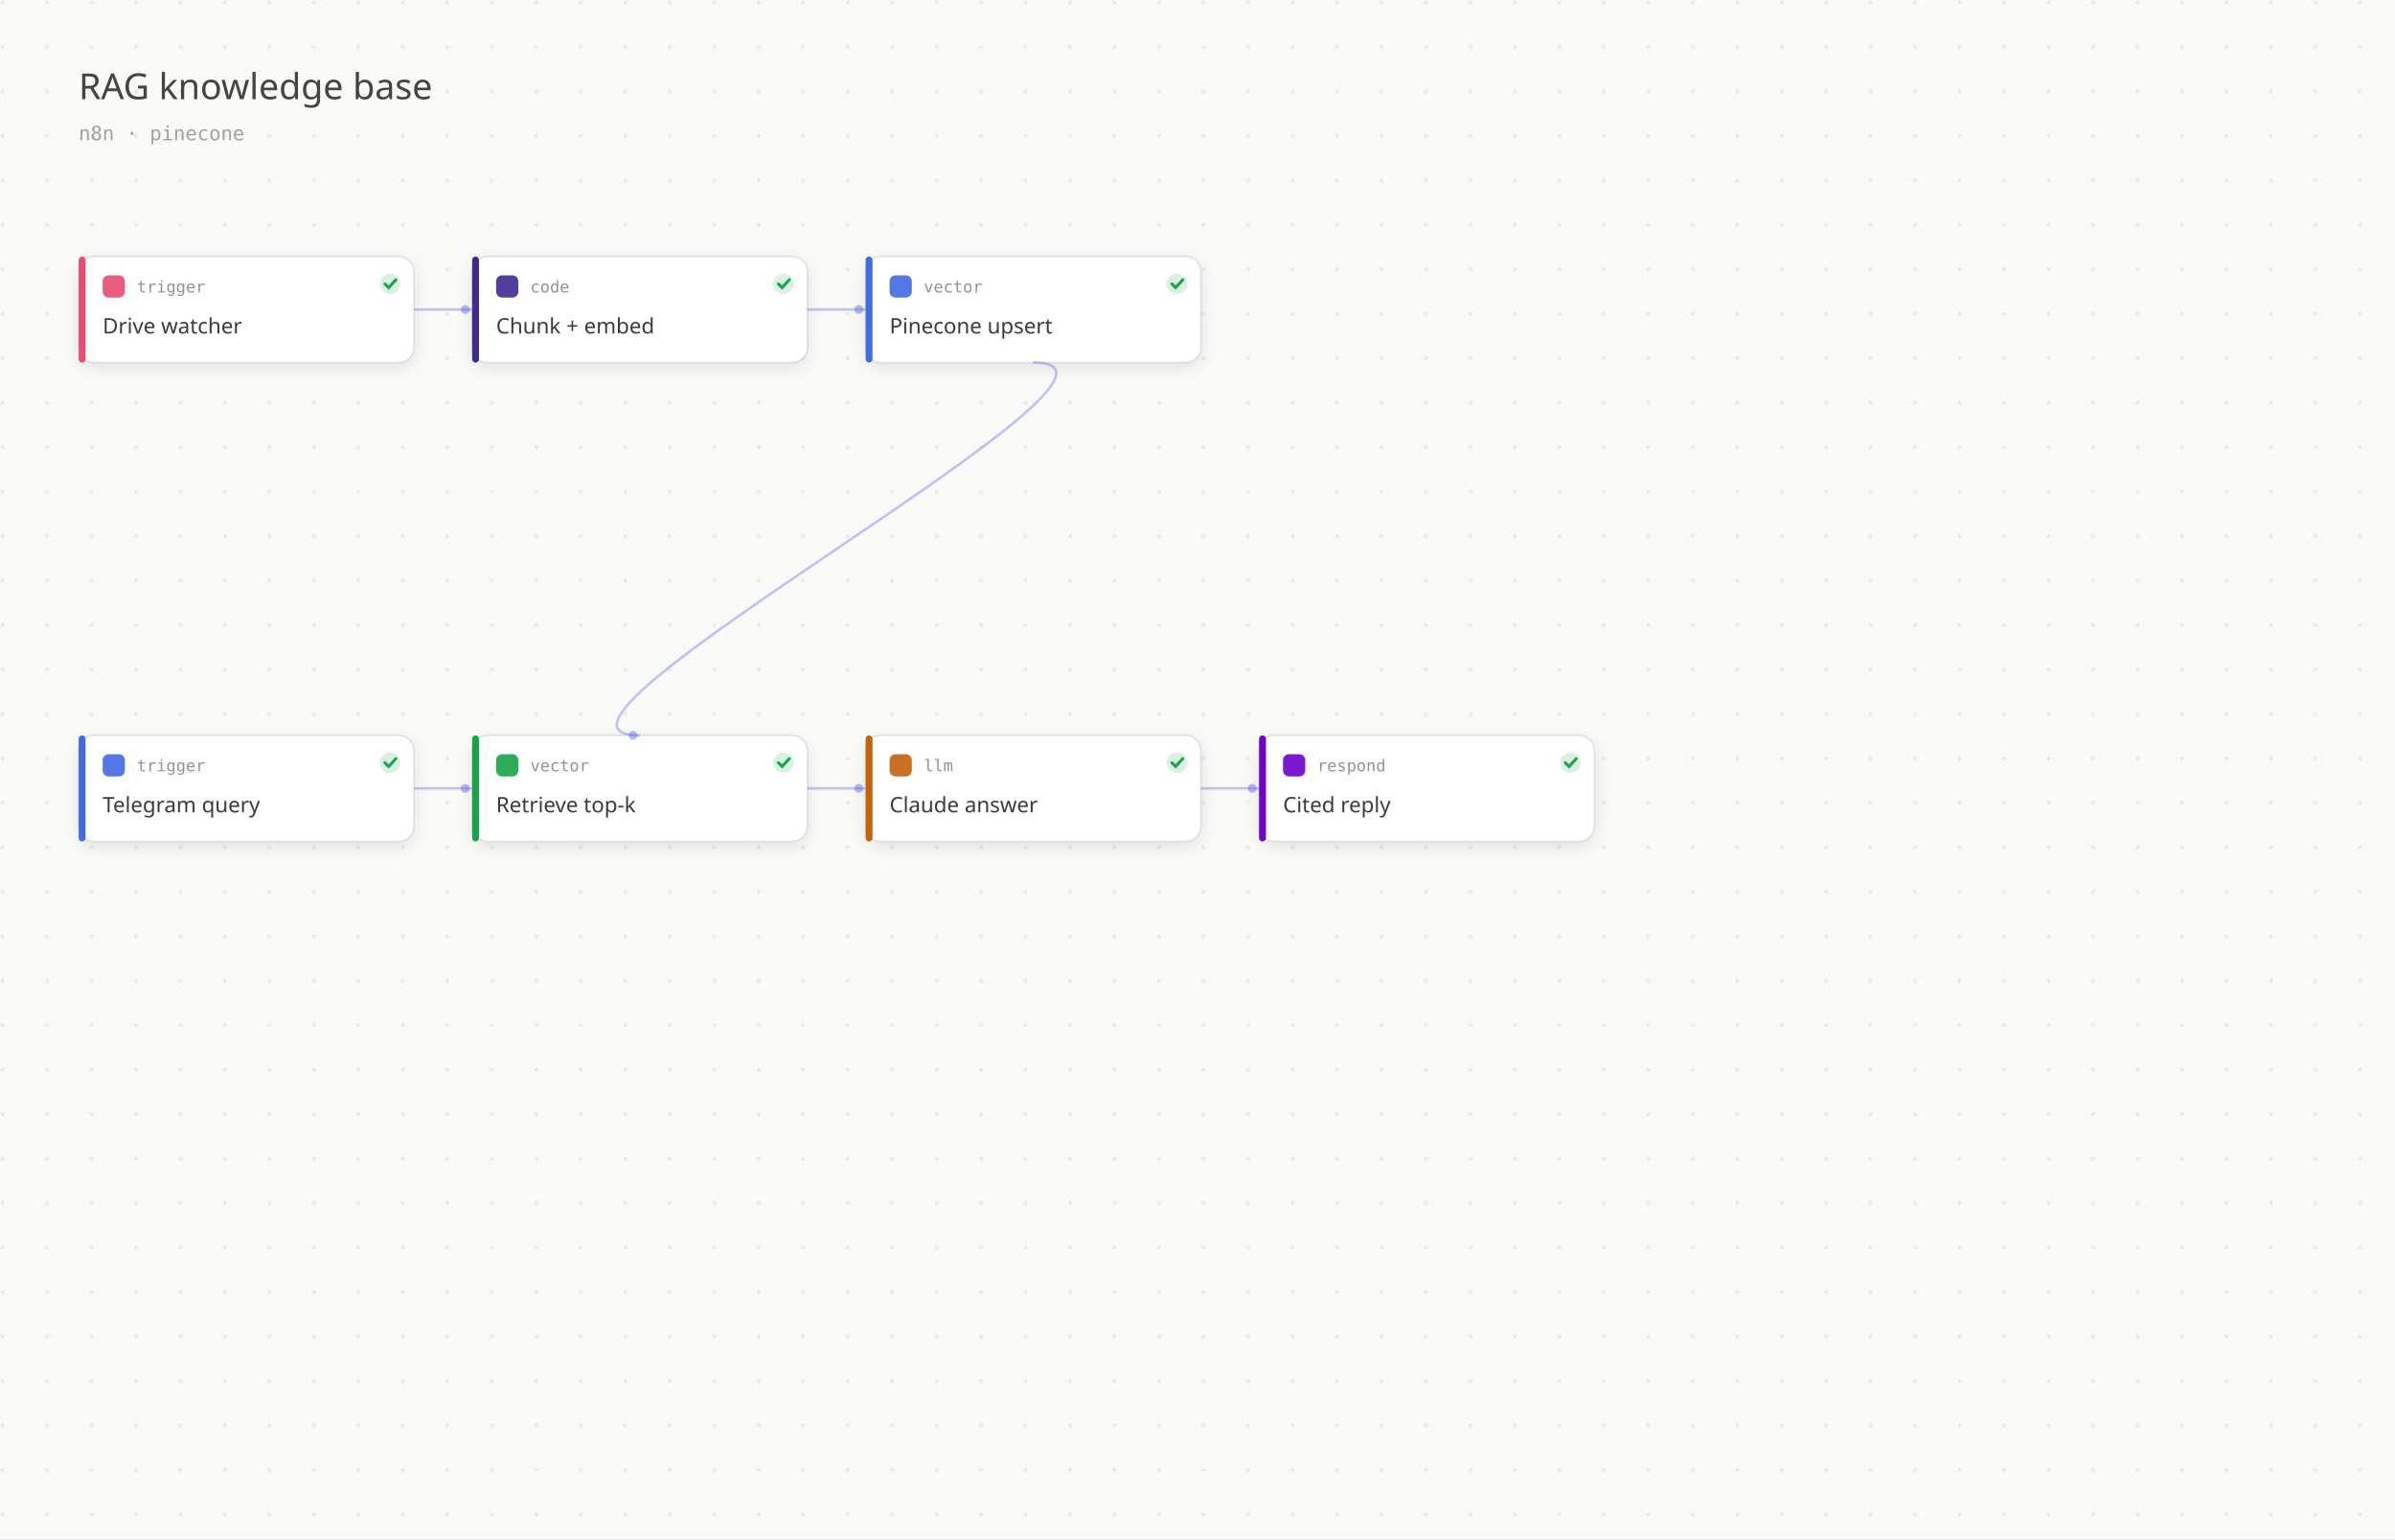
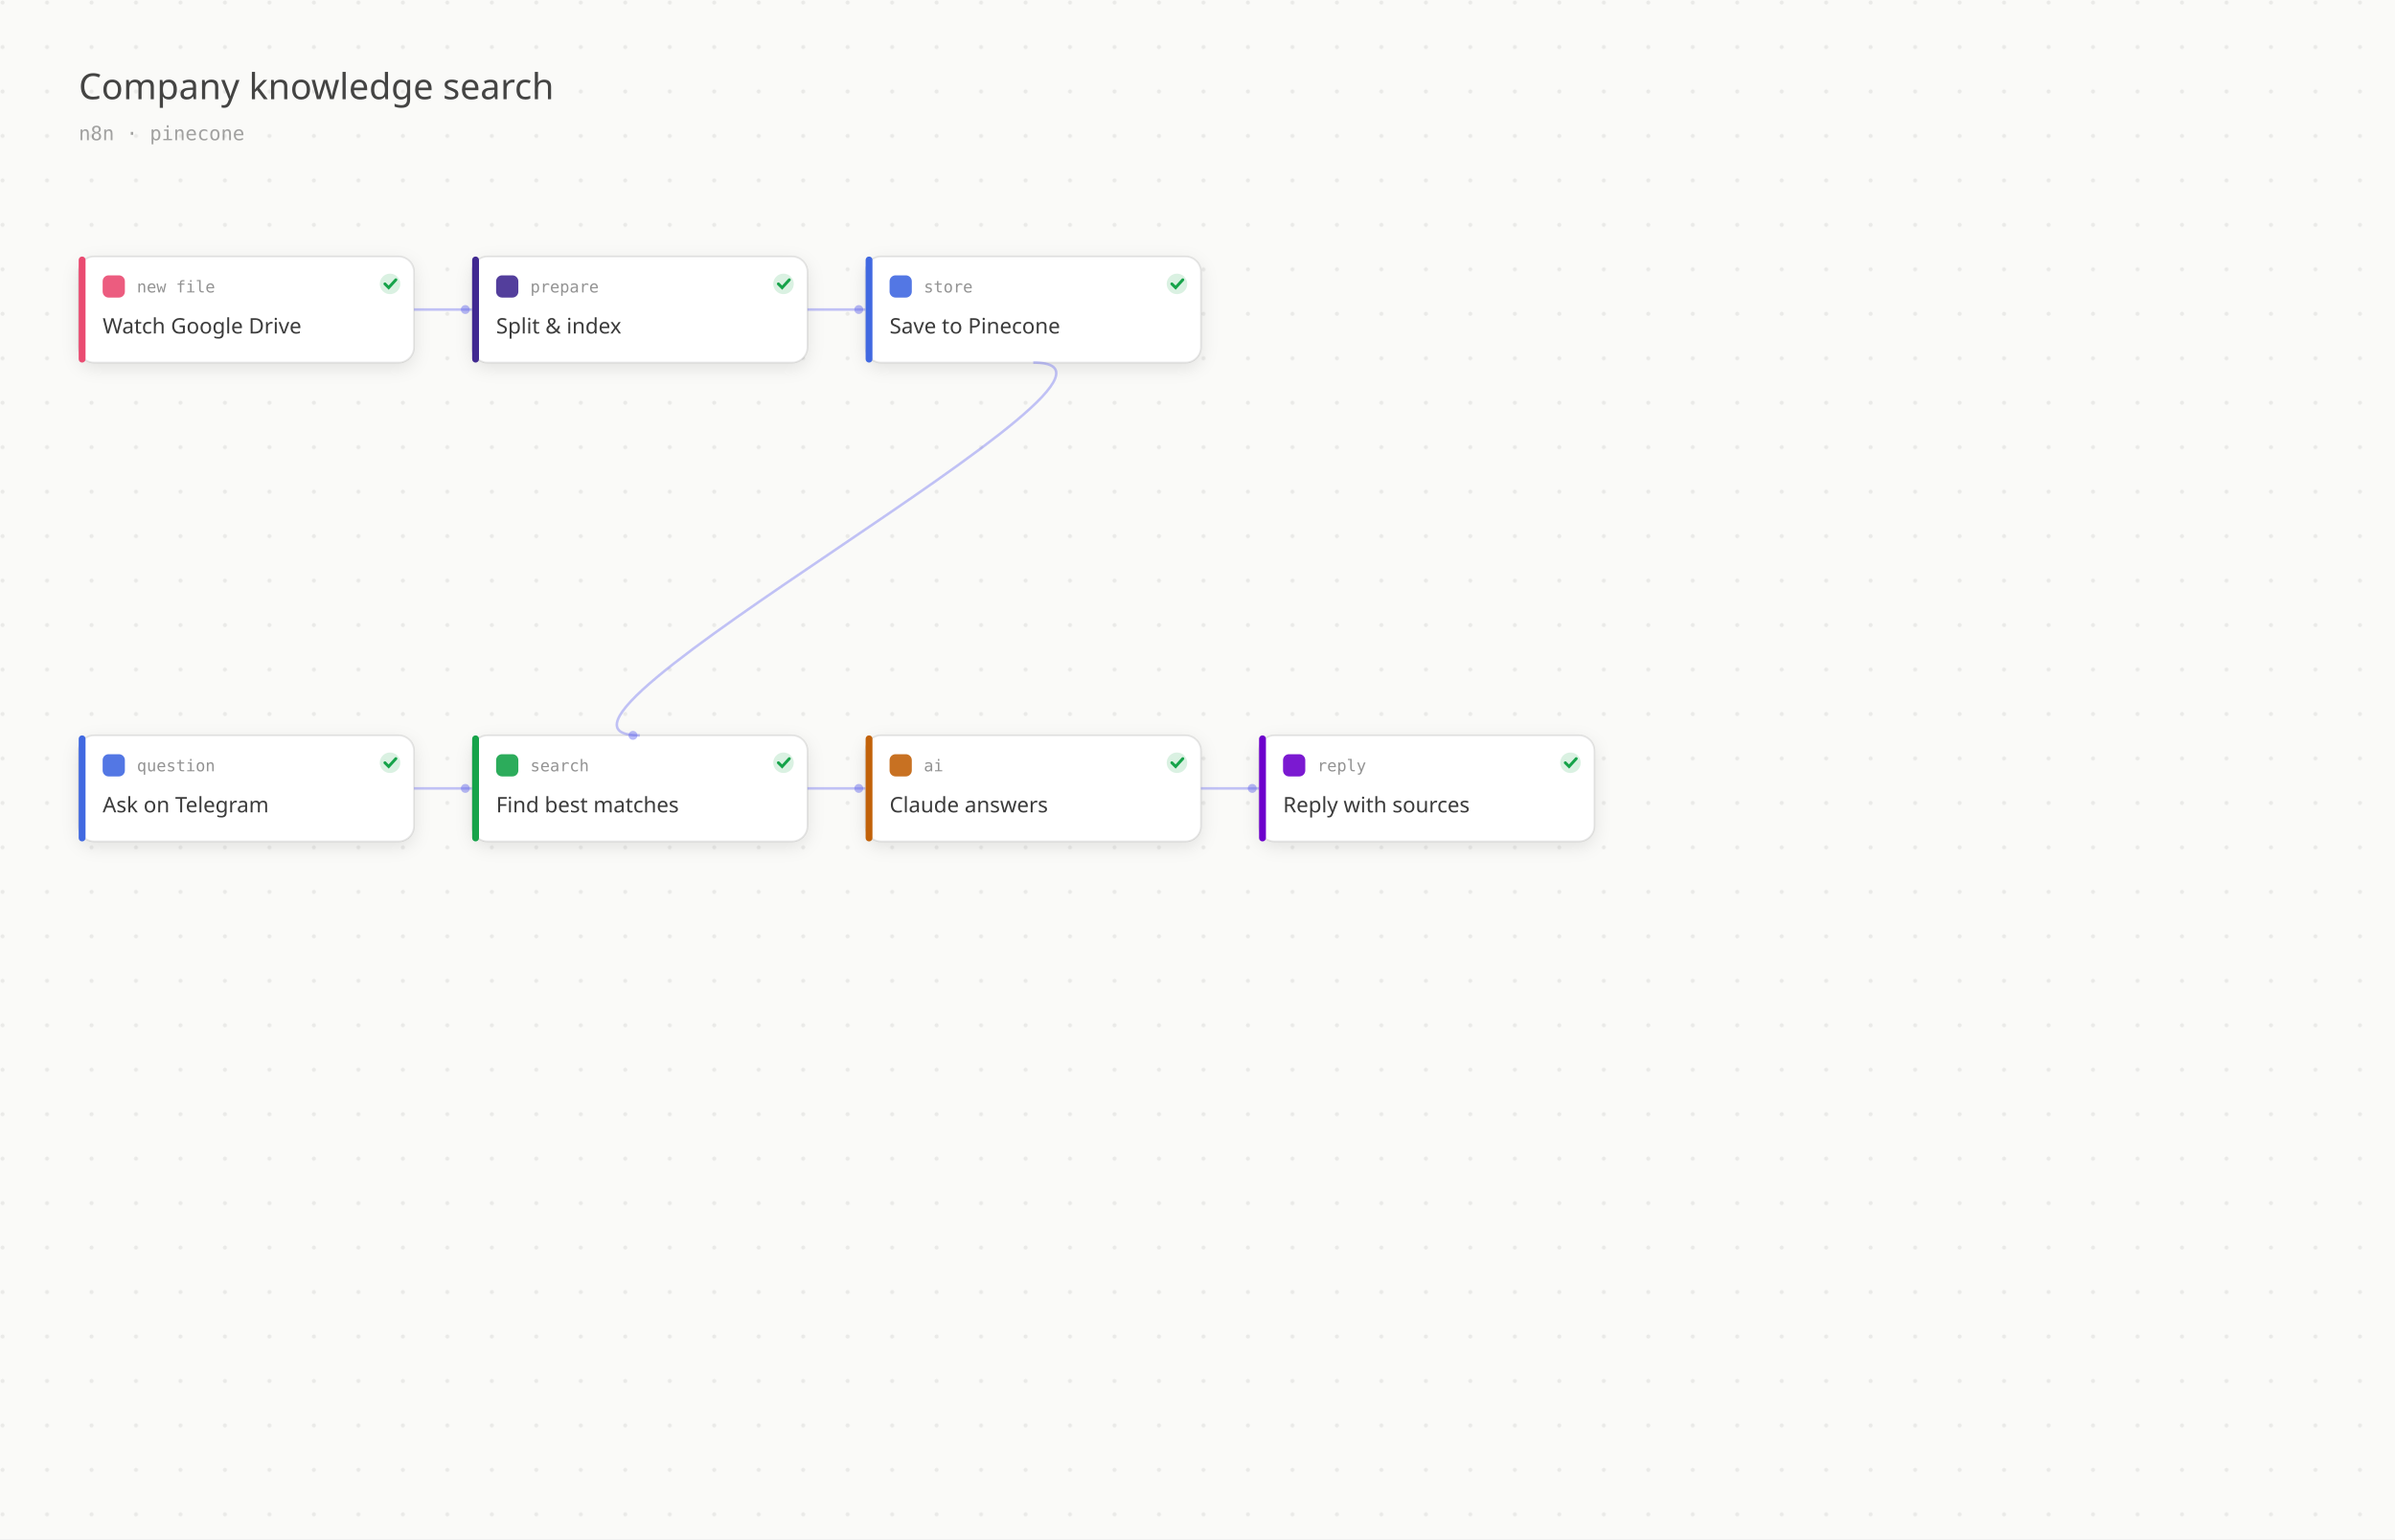
- <svg xmlns="http://www.w3.org/2000/svg" viewBox="0 0 1400 900" width="1400" height="900" role="img" aria-label="rag pipeline">
+ <svg xmlns="http://www.w3.org/2000/svg" viewBox="0 0 1400 900" width="1400" height="900" role="img" aria-label="company knowledge search">
  <defs>
    <pattern id="dots" width="26" height="26" patternUnits="userSpaceOnUse">
      <circle cx="1.5" cy="1.5" r="1.2" fill="#111" fill-opacity=".07" />
    </pattern>
    <filter id="sh" x="-40%" y="-40%" width="180%" height="180%">
      <feDropShadow dx="0" dy="3" stdDeviation="5" flood-color="#000" flood-opacity=".10" />
    </filter>
  </defs>
  <rect width="1400" height="900" fill="#FAFAF8" />
  <rect width="1400" height="900" fill="url(#dots)" />
-   <text x="46" y="58" font-family="IBM Plex Sans,system-ui,sans-serif" font-size="21" fill="#111" fill-opacity=".78">RAG knowledge base</text>
+   <text x="46" y="58" font-family="IBM Plex Sans,system-ui,sans-serif" font-size="21" fill="#111" fill-opacity=".78">Company knowledge search</text>
  <text x="46" y="82" font-family="ui-monospace,monospace" font-size="11.5" fill="#111" fill-opacity=".38">n8n · pinecone</text>
  <g filter="url(#sh)">
    <rect x="46" y="150" width="196" height="62" rx="9" fill="#fff" stroke="#111" stroke-opacity=".10" />
  </g>
  <rect x="46" y="150" width="4" height="62" rx="2" fill="#EA4B71" />
  <rect x="60" y="161" width="13" height="13" rx="3.5" fill="#EA4B71" fill-opacity=".9" />
-   <text x="80" y="171" font-family="ui-monospace,monospace" font-size="9.5" fill="#111" fill-opacity=".45">trigger</text>
-   <text x="60" y="195" font-family="IBM Plex Sans,system-ui,sans-serif" font-size="12.5" fill="#111" fill-opacity=".82">Drive watcher</text>
+   <text x="80" y="171" font-family="ui-monospace,monospace" font-size="9.5" fill="#111" fill-opacity=".45">new file</text>
+   <text x="60" y="195" font-family="IBM Plex Sans,system-ui,sans-serif" font-size="12.5" fill="#111" fill-opacity=".82">Watch Google Drive</text>
  <circle cx="228" cy="166" r="6" fill="#16a34a" fill-opacity=".16" />
  <path d="M225,166 l2.2,2.2 l4.2,-4.6" stroke="#16a34a" stroke-width="1.7" fill="none" stroke-linecap="round" />
  <path d="M242,181.0 C270,181.0 248,181.0 276,181.0" fill="none" stroke="#6366f1" stroke-opacity=".38" stroke-width="1.5" />
  <circle cx="272" cy="181.0" r="2.6" fill="#6366f1" fill-opacity=".45" />
  <g filter="url(#sh)">
    <rect x="276" y="150" width="196" height="62" rx="9" fill="#fff" stroke="#111" stroke-opacity=".10" />
  </g>
  <rect x="276" y="150" width="4" height="62" rx="2" fill="#412991" />
  <rect x="290" y="161" width="13" height="13" rx="3.5" fill="#412991" fill-opacity=".9" />
-   <text x="310" y="171" font-family="ui-monospace,monospace" font-size="9.5" fill="#111" fill-opacity=".45">code</text>
-   <text x="290" y="195" font-family="IBM Plex Sans,system-ui,sans-serif" font-size="12.5" fill="#111" fill-opacity=".82">Chunk + embed</text>
+   <text x="310" y="171" font-family="ui-monospace,monospace" font-size="9.5" fill="#111" fill-opacity=".45">prepare</text>
+   <text x="290" y="195" font-family="IBM Plex Sans,system-ui,sans-serif" font-size="12.5" fill="#111" fill-opacity=".82">Split &amp; index</text>
  <circle cx="458" cy="166" r="6" fill="#16a34a" fill-opacity=".16" />
  <path d="M455,166 l2.2,2.2 l4.2,-4.6" stroke="#16a34a" stroke-width="1.7" fill="none" stroke-linecap="round" />
  <path d="M472,181.0 C500,181.0 478,181.0 506,181.0" fill="none" stroke="#6366f1" stroke-opacity=".38" stroke-width="1.5" />
  <circle cx="502" cy="181.0" r="2.6" fill="#6366f1" fill-opacity=".45" />
  <g filter="url(#sh)">
    <rect x="506" y="150" width="196" height="62" rx="9" fill="#fff" stroke="#111" stroke-opacity=".10" />
  </g>
  <rect x="506" y="150" width="4" height="62" rx="2" fill="#4169E1" />
  <rect x="520" y="161" width="13" height="13" rx="3.5" fill="#4169E1" fill-opacity=".9" />
-   <text x="540" y="171" font-family="ui-monospace,monospace" font-size="9.5" fill="#111" fill-opacity=".45">vector</text>
-   <text x="520" y="195" font-family="IBM Plex Sans,system-ui,sans-serif" font-size="12.5" fill="#111" fill-opacity=".82">Pinecone upsert</text>
+   <text x="540" y="171" font-family="ui-monospace,monospace" font-size="9.5" fill="#111" fill-opacity=".45">store</text>
+   <text x="520" y="195" font-family="IBM Plex Sans,system-ui,sans-serif" font-size="12.5" fill="#111" fill-opacity=".82">Save to Pinecone</text>
  <circle cx="688" cy="166" r="6" fill="#16a34a" fill-opacity=".16" />
  <path d="M685,166 l2.2,2.2 l4.2,-4.6" stroke="#16a34a" stroke-width="1.7" fill="none" stroke-linecap="round" />
  <g filter="url(#sh)">
    <rect x="46" y="430" width="196" height="62" rx="9" fill="#fff" stroke="#111" stroke-opacity=".10" />
  </g>
  <rect x="46" y="430" width="4" height="62" rx="2" fill="#4169E1" />
  <rect x="60" y="441" width="13" height="13" rx="3.5" fill="#4169E1" fill-opacity=".9" />
-   <text x="80" y="451" font-family="ui-monospace,monospace" font-size="9.5" fill="#111" fill-opacity=".45">trigger</text>
-   <text x="60" y="475" font-family="IBM Plex Sans,system-ui,sans-serif" font-size="12.5" fill="#111" fill-opacity=".82">Telegram query</text>
+   <text x="80" y="451" font-family="ui-monospace,monospace" font-size="9.5" fill="#111" fill-opacity=".45">question</text>
+   <text x="60" y="475" font-family="IBM Plex Sans,system-ui,sans-serif" font-size="12.5" fill="#111" fill-opacity=".82">Ask on Telegram</text>
  <circle cx="228" cy="446" r="6" fill="#16a34a" fill-opacity=".16" />
  <path d="M225,446 l2.2,2.2 l4.2,-4.6" stroke="#16a34a" stroke-width="1.7" fill="none" stroke-linecap="round" />
  <path d="M242,461.0 C270,461.0 248,461.0 276,461.0" fill="none" stroke="#6366f1" stroke-opacity=".38" stroke-width="1.5" />
  <circle cx="272" cy="461.0" r="2.6" fill="#6366f1" fill-opacity=".45" />
  <g filter="url(#sh)">
    <rect x="276" y="430" width="196" height="62" rx="9" fill="#fff" stroke="#111" stroke-opacity=".10" />
  </g>
  <rect x="276" y="430" width="4" height="62" rx="2" fill="#16a34a" />
  <rect x="290" y="441" width="13" height="13" rx="3.5" fill="#16a34a" fill-opacity=".9" />
-   <text x="310" y="451" font-family="ui-monospace,monospace" font-size="9.5" fill="#111" fill-opacity=".45">vector</text>
-   <text x="290" y="475" font-family="IBM Plex Sans,system-ui,sans-serif" font-size="12.5" fill="#111" fill-opacity=".82">Retrieve top-k</text>
+   <text x="310" y="451" font-family="ui-monospace,monospace" font-size="9.5" fill="#111" fill-opacity=".45">search</text>
+   <text x="290" y="475" font-family="IBM Plex Sans,system-ui,sans-serif" font-size="12.5" fill="#111" fill-opacity=".82">Find best matches</text>
  <circle cx="458" cy="446" r="6" fill="#16a34a" fill-opacity=".16" />
  <path d="M455,446 l2.2,2.2 l4.2,-4.6" stroke="#16a34a" stroke-width="1.7" fill="none" stroke-linecap="round" />
  <path d="M472,461.0 C500,461.0 478,461.0 506,461.0" fill="none" stroke="#6366f1" stroke-opacity=".38" stroke-width="1.5" />
  <circle cx="502" cy="461.0" r="2.6" fill="#6366f1" fill-opacity=".45" />
  <g filter="url(#sh)">
    <rect x="506" y="430" width="196" height="62" rx="9" fill="#fff" stroke="#111" stroke-opacity=".10" />
  </g>
  <rect x="506" y="430" width="4" height="62" rx="2" fill="#c2620a" />
  <rect x="520" y="441" width="13" height="13" rx="3.5" fill="#c2620a" fill-opacity=".9" />
-   <text x="540" y="451" font-family="ui-monospace,monospace" font-size="9.5" fill="#111" fill-opacity=".45">llm</text>
-   <text x="520" y="475" font-family="IBM Plex Sans,system-ui,sans-serif" font-size="12.5" fill="#111" fill-opacity=".82">Claude answer</text>
+   <text x="540" y="451" font-family="ui-monospace,monospace" font-size="9.5" fill="#111" fill-opacity=".45">ai</text>
+   <text x="520" y="475" font-family="IBM Plex Sans,system-ui,sans-serif" font-size="12.5" fill="#111" fill-opacity=".82">Claude answers</text>
  <circle cx="688" cy="446" r="6" fill="#16a34a" fill-opacity=".16" />
  <path d="M685,446 l2.2,2.2 l4.2,-4.6" stroke="#16a34a" stroke-width="1.7" fill="none" stroke-linecap="round" />
  <path d="M702,461.0 C730,461.0 708,461.0 736,461.0" fill="none" stroke="#6366f1" stroke-opacity=".38" stroke-width="1.5" />
  <circle cx="732" cy="461.0" r="2.6" fill="#6366f1" fill-opacity=".45" />
  <g filter="url(#sh)">
    <rect x="736" y="430" width="196" height="62" rx="9" fill="#fff" stroke="#111" stroke-opacity=".10" />
  </g>
  <rect x="736" y="430" width="4" height="62" rx="2" fill="#6D00CC" />
  <rect x="750" y="441" width="13" height="13" rx="3.5" fill="#6D00CC" fill-opacity=".9" />
-   <text x="770" y="451" font-family="ui-monospace,monospace" font-size="9.5" fill="#111" fill-opacity=".45">respond</text>
-   <text x="750" y="475" font-family="IBM Plex Sans,system-ui,sans-serif" font-size="12.5" fill="#111" fill-opacity=".82">Cited reply</text>
+   <text x="770" y="451" font-family="ui-monospace,monospace" font-size="9.5" fill="#111" fill-opacity=".45">reply</text>
+   <text x="750" y="475" font-family="IBM Plex Sans,system-ui,sans-serif" font-size="12.5" fill="#111" fill-opacity=".82">Reply with sources</text>
  <circle cx="918" cy="446" r="6" fill="#16a34a" fill-opacity=".16" />
  <path d="M915,446 l2.2,2.2 l4.2,-4.6" stroke="#16a34a" stroke-width="1.7" fill="none" stroke-linecap="round" />
  <path d="M604.0,212 C696.0,212 282.0,430 374.0,430" fill="none" stroke="#6366f1" stroke-opacity=".38" stroke-width="1.5" />
  <circle cx="370.0" cy="430" r="2.6" fill="#6366f1" fill-opacity=".45" />
</svg>
